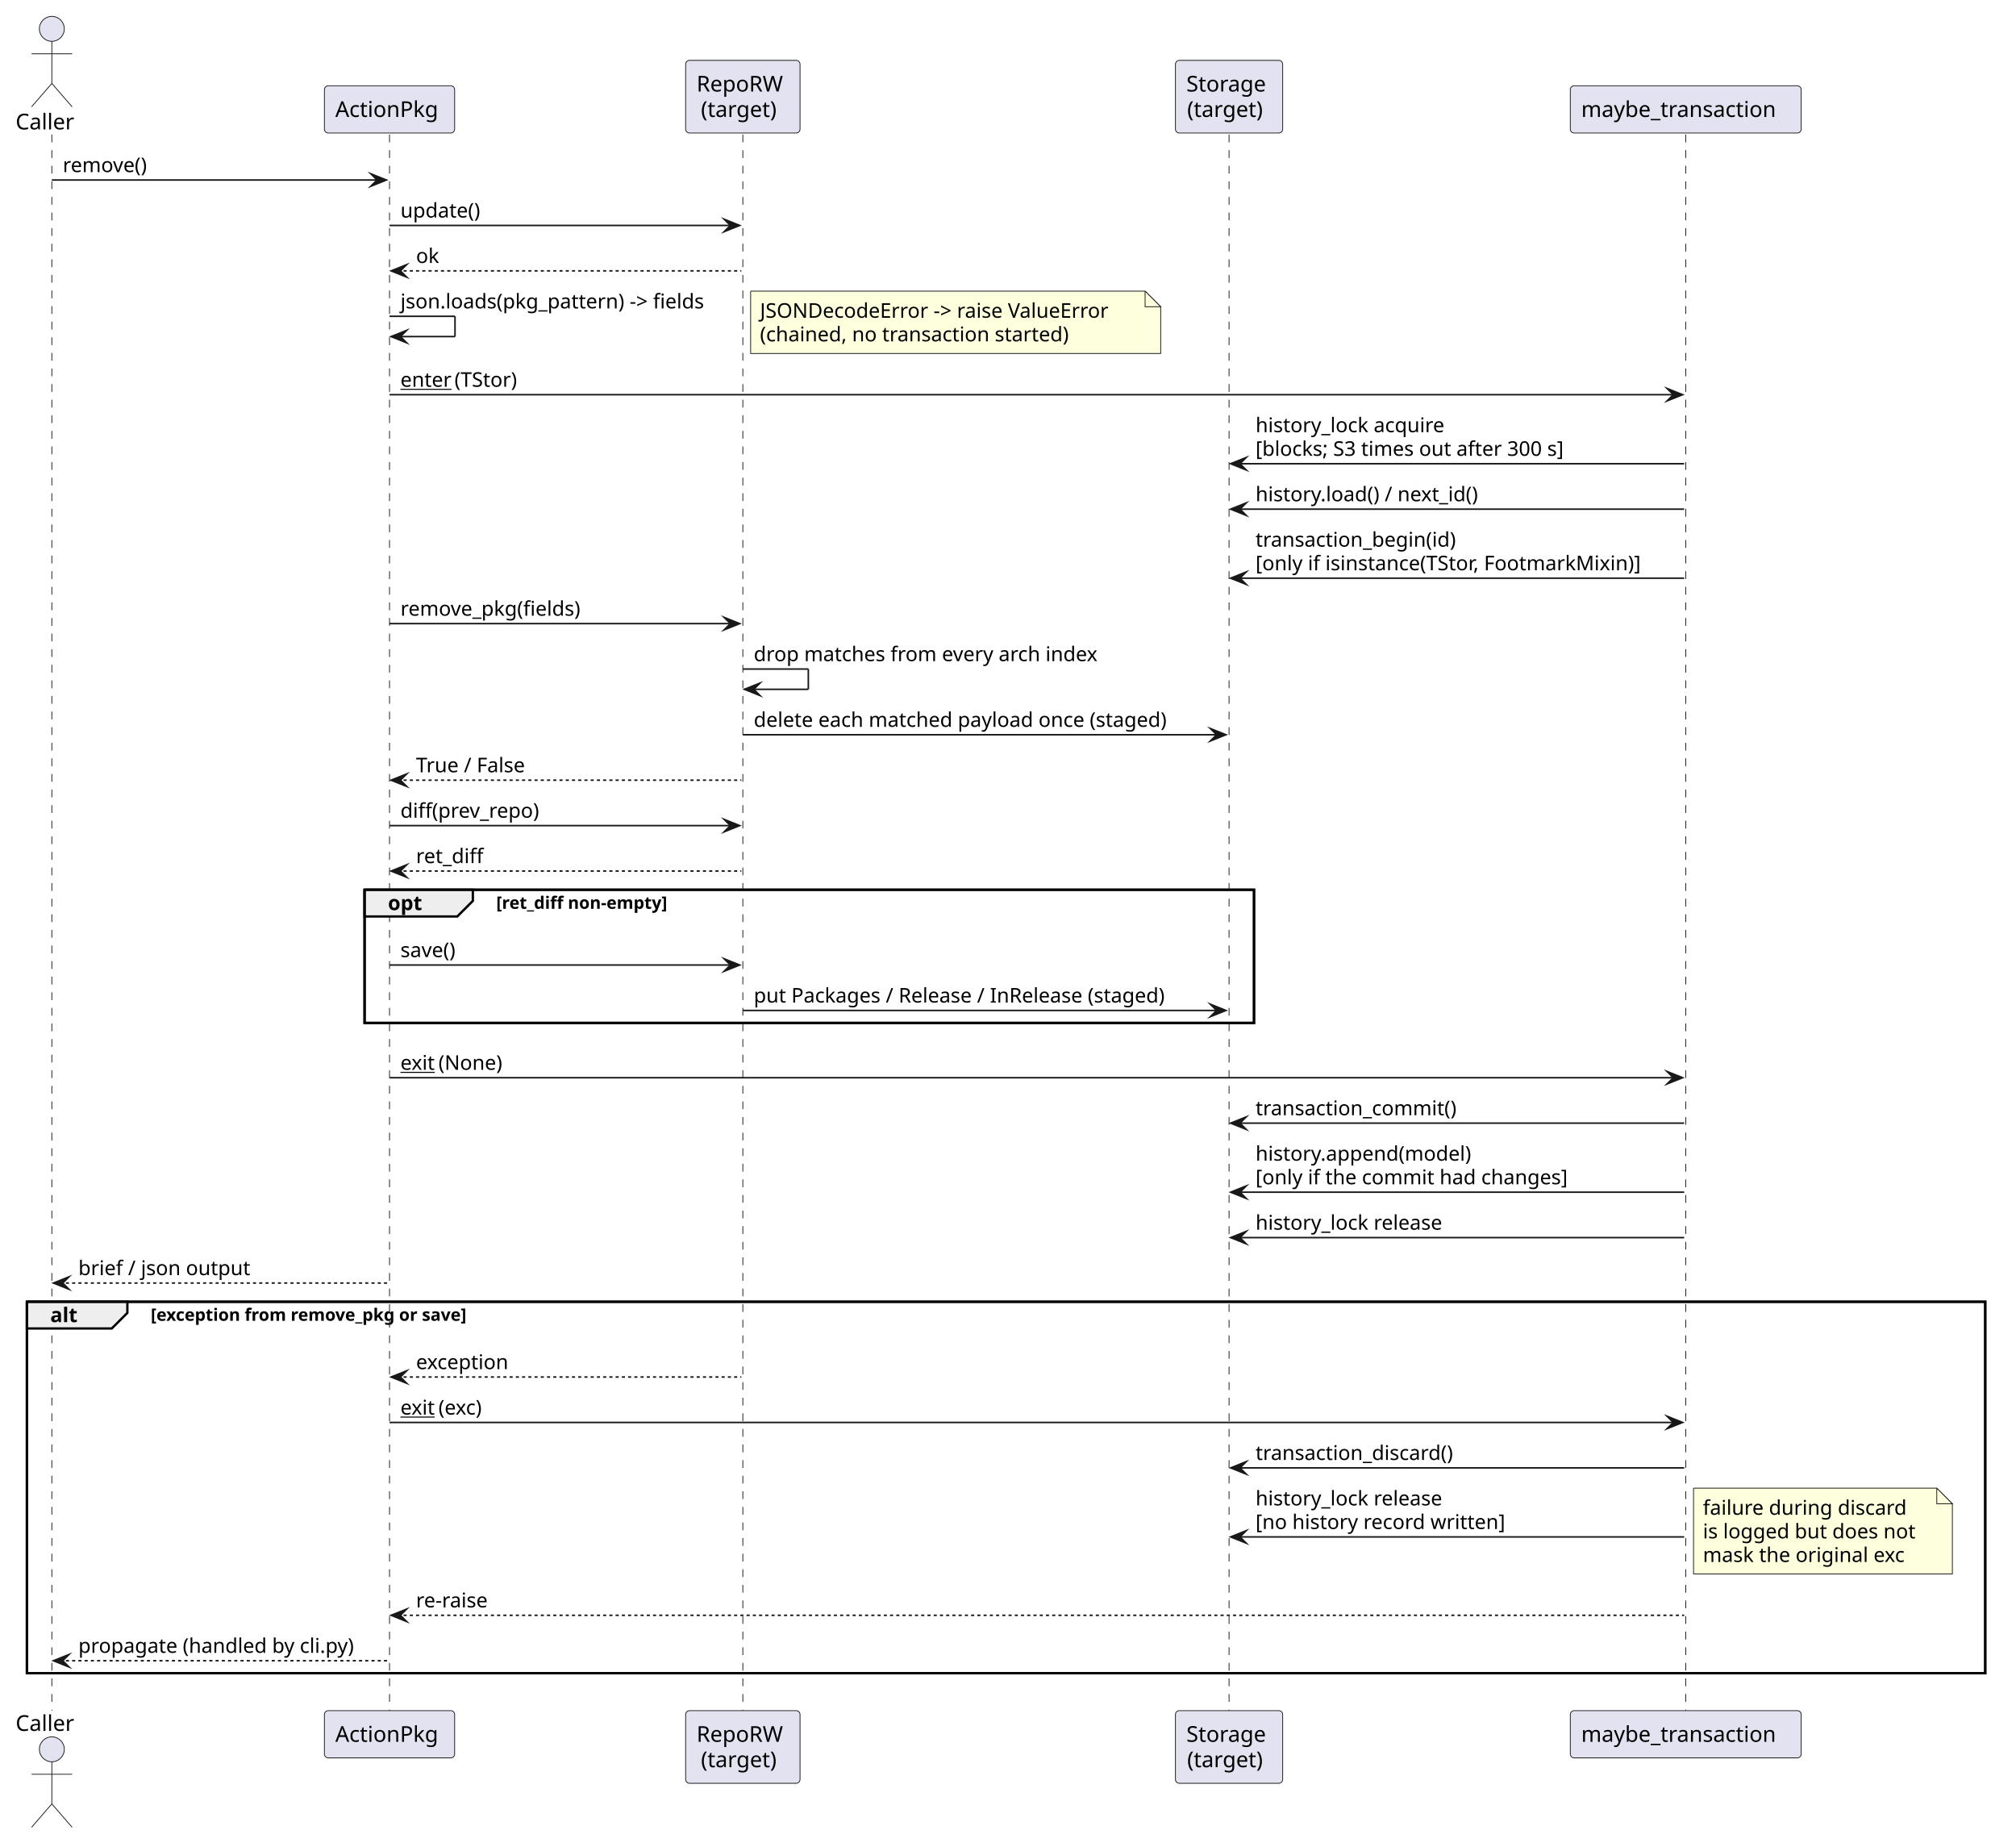
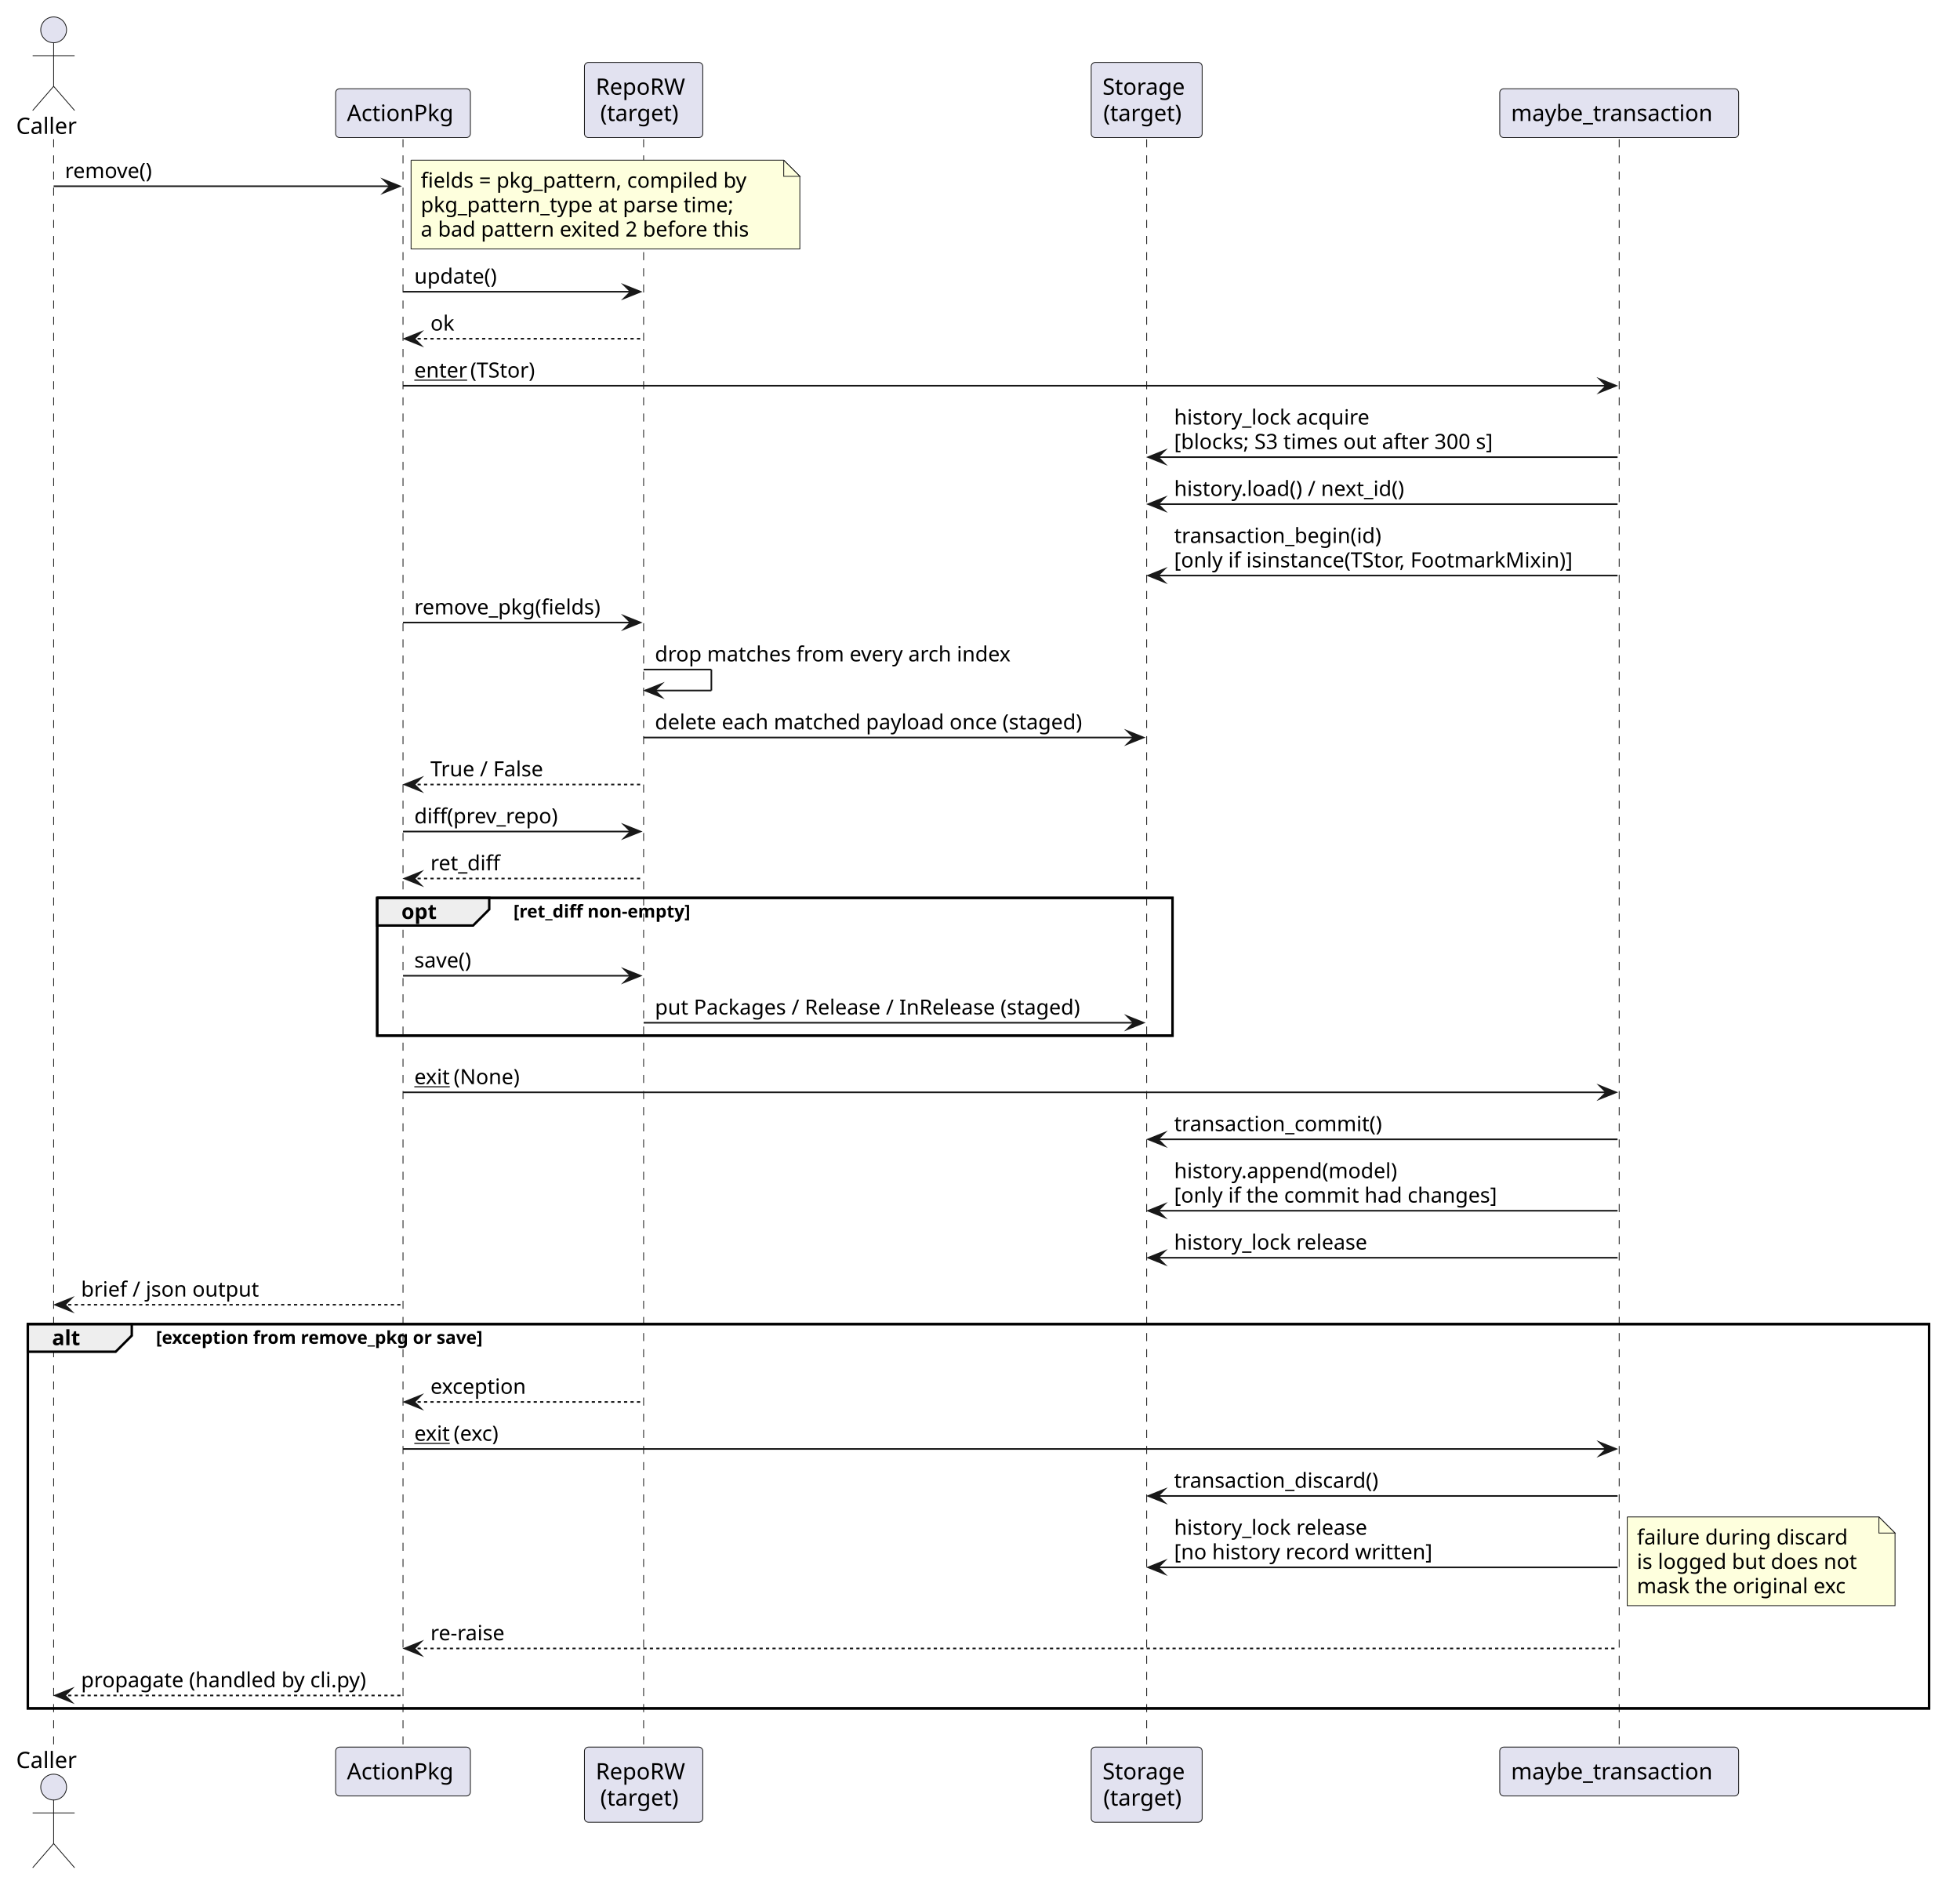
- <svg xmlns="http://www.w3.org/2000/svg" version="1.1" data-diagram-type="SEQUENCE" style="width:1293px;height:1184px;background:#FFFFFF;" width="1293px" height="1184px" viewBox="0 0 1293 1184" zoomAndPan="magnify" preserveAspectRatio="none" contentStyleType="text/css">
+ <svg xmlns="http://www.w3.org/2000/svg" version="1.1" data-diagram-type="SEQUENCE" style="width:1215px;height:1170px;background:#FFFFFF;" width="1215px" height="1170px" viewBox="0 0 1215 1170" zoomAndPan="magnify" preserveAspectRatio="none" contentStyleType="text/css">
  <defs />
  <g font-family="sans-serif" lengthAdjust="spacing">
-     <rect x="233.827" y="570.555" width="570.456" height="85.398" fill="none" style="stroke:#000;stroke-width:1.5;" />
-     <rect x="17.251" y="834.75" width="1256.025" height="238.195" fill="none" style="stroke:#000;stroke-width:1.5;" />
+     <rect x="233.827" y="556.555" width="492.998" height="85.398" fill="none" style="stroke:#000;stroke-width:1.5;" />
+     <rect x="17.251" y="820.75" width="1178.567" height="238.195" fill="none" style="stroke:#000;stroke-width:1.5;" />
    <g class="participant-lifeline" data-qualified-name="Caller" data-entity-uid="part1" id="part1-lifeline" data-source-line="1">
      <g>
-         <rect x="29.751" y="86.297" width="8" height="1010.648" fill="#000" fill-opacity="0" />
-         <line x1="33.251" y1="86.297" x2="33.251" y2="1096.945" style="stroke:#181818;stroke-width:0.5;stroke-dasharray:5,5;" />
+         <rect x="29.751" y="86.297" width="8" height="996.648" fill="#000" fill-opacity="0" />
+         <line x1="33.251" y1="86.297" x2="33.251" y2="1082.945" style="stroke:#181818;stroke-width:0.5;stroke-dasharray:5,5;" />
      </g>
    </g>
    <g class="participant-lifeline" data-qualified-name="ActionPkg" data-entity-uid="part2" id="part2-lifeline" data-source-line="2">
      <g>
-         <rect x="246.327" y="86.297" width="8" height="1010.648" fill="#000" fill-opacity="0" />
-         <line x1="249.827" y1="86.297" x2="249.827" y2="1096.945" style="stroke:#181818;stroke-width:0.5;stroke-dasharray:5,5;" />
+         <rect x="246.327" y="86.297" width="8" height="996.648" fill="#000" fill-opacity="0" />
+         <line x1="249.827" y1="86.297" x2="249.827" y2="1082.945" style="stroke:#181818;stroke-width:0.5;stroke-dasharray:5,5;" />
      </g>
    </g>
    <g class="participant-lifeline" data-qualified-name="Tgt" data-entity-uid="part3" id="part3-lifeline" data-source-line="3">
      <g>
-         <rect x="472.935" y="86.297" width="8" height="1010.648" fill="#000" fill-opacity="0" />
-         <line x1="476.435" y1="86.297" x2="476.435" y2="1096.945" style="stroke:#181818;stroke-width:0.5;stroke-dasharray:5,5;" />
+         <rect x="395.477" y="86.297" width="8" height="996.648" fill="#000" fill-opacity="0" />
+         <line x1="398.977" y1="86.297" x2="398.977" y2="1082.945" style="stroke:#181818;stroke-width:0.5;stroke-dasharray:5,5;" />
      </g>
    </g>
    <g class="participant-lifeline" data-qualified-name="TStor" data-entity-uid="part4" id="part4-lifeline" data-source-line="4">
      <g>
-         <rect x="784.782" y="86.297" width="8" height="1010.648" fill="#000" fill-opacity="0" />
-         <line x1="788.282" y1="86.297" x2="788.282" y2="1096.945" style="stroke:#181818;stroke-width:0.5;stroke-dasharray:5,5;" />
+         <rect x="707.324" y="86.297" width="8" height="996.648" fill="#000" fill-opacity="0" />
+         <line x1="710.824" y1="86.297" x2="710.824" y2="1082.945" style="stroke:#181818;stroke-width:0.5;stroke-dasharray:5,5;" />
      </g>
    </g>
    <g class="participant-lifeline" data-qualified-name="CM" data-entity-uid="part5" id="part5-lifeline" data-source-line="5">
      <g>
-         <rect x="1077.688" y="86.297" width="8" height="1010.648" fill="#000" fill-opacity="0" />
-         <line x1="1081.188" y1="86.297" x2="1081.188" y2="1096.945" style="stroke:#181818;stroke-width:0.5;stroke-dasharray:5,5;" />
+         <rect x="1000.23" y="86.297" width="8" height="996.648" fill="#000" fill-opacity="0" />
+         <line x1="1003.73" y1="86.297" x2="1003.73" y2="1082.945" style="stroke:#181818;stroke-width:0.5;stroke-dasharray:5,5;" />
      </g>
    </g>
    <g class="participant participant-head" data-qualified-name="Caller" data-entity-uid="part1" id="part1-head" data-source-line="1">
      <text x="10" y="82.995" fill="#000" font-size="14" textLength="40.503">Caller</text>
      <ellipse cx="33.251" cy="18.5" rx="8" ry="8" fill="#E2E2F0" style="stroke:#181818;stroke-width:0.5;" />
      <path d="M33.251,26.5 L33.251,53.5 M20.251,34.5 L46.251,34.5 M33.251,53.5 L20.251,68.5 M33.251,53.5 L46.251,68.5" style="stroke:#181818;stroke-width:0.5;" fill="none" />
    </g>
    <g class="participant participant-head" data-qualified-name="ActionPkg" data-entity-uid="part2" id="part2-head" data-source-line="2">
      <rect x="208.063" y="55" width="83.528" height="30.297" fill="#E2E2F0" style="stroke:#181818;stroke-width:0.5;" rx="2.5" ry="2.5" />
      <text x="215.063" y="74.995" fill="#000" font-size="14" textLength="69.528">ActionPkg</text>
    </g>
    <g class="participant participant-head" data-qualified-name="Tgt" data-entity-uid="part3" id="part3-head" data-source-line="3">
-       <rect x="439.753" y="38.703" width="73.363" height="46.594" fill="#E2E2F0" style="stroke:#181818;stroke-width:0.5;" rx="2.5" ry="2.5" />
-       <text x="446.753" y="58.698" fill="#000" font-size="14" textLength="59.363">RepoRW</text>
-       <text x="449.566" y="74.995" fill="#000" font-size="14" textLength="53.737">(target)</text>
+       <rect x="362.295" y="38.703" width="73.363" height="46.594" fill="#E2E2F0" style="stroke:#181818;stroke-width:0.5;" rx="2.5" ry="2.5" />
+       <text x="369.295" y="58.698" fill="#000" font-size="14" textLength="59.363">RepoRW</text>
+       <text x="372.108" y="74.995" fill="#000" font-size="14" textLength="53.737">(target)</text>
    </g>
    <g class="participant participant-head" data-qualified-name="TStor" data-entity-uid="part4" id="part4-head" data-source-line="4">
-       <rect x="753.894" y="38.703" width="68.776" height="46.594" fill="#E2E2F0" style="stroke:#181818;stroke-width:0.5;" rx="2.5" ry="2.5" />
-       <text x="760.894" y="58.698" fill="#000" font-size="14" textLength="54.776">Storage</text>
-       <text x="761.414" y="74.995" fill="#000" font-size="14" textLength="53.737">(target)</text>
+       <rect x="676.436" y="38.703" width="68.776" height="46.594" fill="#E2E2F0" style="stroke:#181818;stroke-width:0.5;" rx="2.5" ry="2.5" />
+       <text x="683.436" y="58.698" fill="#000" font-size="14" textLength="54.776">Storage</text>
+       <text x="683.956" y="74.995" fill="#000" font-size="14" textLength="53.737">(target)</text>
    </g>
    <g class="participant participant-head" data-qualified-name="CM" data-entity-uid="part5" id="part5-head" data-source-line="5">
-       <rect x="1007.145" y="55" width="148.087" height="30.297" fill="#E2E2F0" style="stroke:#181818;stroke-width:0.5;" rx="2.5" ry="2.5" />
-       <text x="1014.145" y="74.995" fill="#000" font-size="14" textLength="134.087">maybe_transaction</text>
+       <rect x="929.687" y="55" width="148.087" height="30.297" fill="#E2E2F0" style="stroke:#181818;stroke-width:0.5;" rx="2.5" ry="2.5" />
+       <text x="936.687" y="74.995" fill="#000" font-size="14" textLength="134.087">maybe_transaction</text>
    </g>
    <g class="participant participant-tail" data-qualified-name="Caller" data-entity-uid="part1" id="part1-tail" data-source-line="1">
-       <text x="10" y="1109.94" fill="#000" font-size="14" textLength="40.503">Caller</text>
-       <ellipse cx="33.251" cy="1121.742" rx="8" ry="8" fill="#E2E2F0" style="stroke:#181818;stroke-width:0.5;" />
-       <path d="M33.251,1129.742 L33.251,1156.742 M20.251,1137.742 L46.251,1137.742 M33.251,1156.742 L20.251,1171.742 M33.251,1156.742 L46.251,1171.742" style="stroke:#181818;stroke-width:0.5;" fill="none" />
+       <text x="10" y="1095.94" fill="#000" font-size="14" textLength="40.503">Caller</text>
+       <ellipse cx="33.251" cy="1107.742" rx="8" ry="8" fill="#E2E2F0" style="stroke:#181818;stroke-width:0.5;" />
+       <path d="M33.251,1115.742 L33.251,1142.742 M20.251,1123.742 L46.251,1123.742 M33.251,1142.742 L20.251,1157.742 M33.251,1142.742 L46.251,1157.742" style="stroke:#181818;stroke-width:0.5;" fill="none" />
    </g>
    <g class="participant participant-tail" data-qualified-name="ActionPkg" data-entity-uid="part2" id="part2-tail" data-source-line="2">
-       <rect x="208.063" y="1096.945" width="83.528" height="30.297" fill="#E2E2F0" style="stroke:#181818;stroke-width:0.5;" rx="2.5" ry="2.5" />
-       <text x="215.063" y="1116.94" fill="#000" font-size="14" textLength="69.528">ActionPkg</text>
+       <rect x="208.063" y="1082.945" width="83.528" height="30.297" fill="#E2E2F0" style="stroke:#181818;stroke-width:0.5;" rx="2.5" ry="2.5" />
+       <text x="215.063" y="1102.94" fill="#000" font-size="14" textLength="69.528">ActionPkg</text>
    </g>
    <g class="participant participant-tail" data-qualified-name="Tgt" data-entity-uid="part3" id="part3-tail" data-source-line="3">
-       <rect x="439.753" y="1096.945" width="73.363" height="46.594" fill="#E2E2F0" style="stroke:#181818;stroke-width:0.5;" rx="2.5" ry="2.5" />
-       <text x="446.753" y="1116.94" fill="#000" font-size="14" textLength="59.363">RepoRW</text>
-       <text x="449.566" y="1133.237" fill="#000" font-size="14" textLength="53.737">(target)</text>
+       <rect x="362.295" y="1082.945" width="73.363" height="46.594" fill="#E2E2F0" style="stroke:#181818;stroke-width:0.5;" rx="2.5" ry="2.5" />
+       <text x="369.295" y="1102.94" fill="#000" font-size="14" textLength="59.363">RepoRW</text>
+       <text x="372.108" y="1119.237" fill="#000" font-size="14" textLength="53.737">(target)</text>
    </g>
    <g class="participant participant-tail" data-qualified-name="TStor" data-entity-uid="part4" id="part4-tail" data-source-line="4">
-       <rect x="753.894" y="1096.945" width="68.776" height="46.594" fill="#E2E2F0" style="stroke:#181818;stroke-width:0.5;" rx="2.5" ry="2.5" />
-       <text x="760.894" y="1116.94" fill="#000" font-size="14" textLength="54.776">Storage</text>
-       <text x="761.414" y="1133.237" fill="#000" font-size="14" textLength="53.737">(target)</text>
+       <rect x="676.436" y="1082.945" width="68.776" height="46.594" fill="#E2E2F0" style="stroke:#181818;stroke-width:0.5;" rx="2.5" ry="2.5" />
+       <text x="683.436" y="1102.94" fill="#000" font-size="14" textLength="54.776">Storage</text>
+       <text x="683.956" y="1119.237" fill="#000" font-size="14" textLength="53.737">(target)</text>
    </g>
    <g class="participant participant-tail" data-qualified-name="CM" data-entity-uid="part5" id="part5-tail" data-source-line="5">
-       <rect x="1007.145" y="1096.945" width="148.087" height="30.297" fill="#E2E2F0" style="stroke:#181818;stroke-width:0.5;" rx="2.5" ry="2.5" />
-       <text x="1014.145" y="1116.94" fill="#000" font-size="14" textLength="134.087">maybe_transaction</text>
+       <rect x="929.687" y="1082.945" width="148.087" height="30.297" fill="#E2E2F0" style="stroke:#181818;stroke-width:0.5;" rx="2.5" ry="2.5" />
+       <text x="936.687" y="1102.94" fill="#000" font-size="14" textLength="134.087">maybe_transaction</text>
    </g>
    <g class="message" data-entity-1="part1" data-entity-2="part2" id="msg1" data-source-line="7">
      <polygon points="237.827,111.43,247.827,115.43,237.827,119.43,241.827,115.43" fill="#181818" style="stroke:#181818;stroke-width:1;stroke-linejoin:miter;stroke-miterlimit:10;" />
      <line x1="33.251" y1="115.43" x2="243.827" y2="115.43" style="stroke:#181818;stroke-width:1;" />
      <text x="40.251" y="110.364" fill="#000" font-size="13" textLength="59.795">remove()</text>
    </g>
-     <g class="message" data-entity-1="part2" data-entity-2="part3" id="msg2" data-source-line="9">
-       <polygon points="464.435,140.563,474.435,144.563,464.435,148.563,468.435,144.563" fill="#181818" style="stroke:#181818;stroke-width:1;stroke-linejoin:miter;stroke-miterlimit:10;" />
-       <line x1="249.827" y1="144.563" x2="470.435" y2="144.563" style="stroke:#181818;stroke-width:1;" />
-       <text x="256.827" y="139.497" fill="#000" font-size="13" textLength="55.948">update()</text>
-     </g>
-     <g class="message" data-entity-1="part3" data-entity-2="part2" id="msg3" data-source-line="10">
-       <polygon points="260.827,169.695,250.827,173.695,260.827,177.695,256.827,173.695" fill="#181818" style="stroke:#181818;stroke-width:1;stroke-linejoin:miter;stroke-miterlimit:10;" />
-       <line x1="254.827" y1="173.695" x2="475.435" y2="173.695" style="stroke:#181818;stroke-width:1;stroke-dasharray:2,2;" />
-       <text x="266.827" y="168.629" fill="#000" font-size="13" textLength="15.482">ok</text>
-     </g>
-     <g class="message" data-entity-1="part2" data-entity-2="part2" id="msg4" data-source-line="12">
-       <line x1="249.827" y1="202.828" x2="291.827" y2="202.828" style="stroke:#181818;stroke-width:1;" />
-       <line x1="291.827" y1="202.828" x2="291.827" y2="215.828" style="stroke:#181818;stroke-width:1;" />
-       <line x1="250.827" y1="215.828" x2="291.827" y2="215.828" style="stroke:#181818;stroke-width:1;" />
-       <polygon points="260.827,211.828,250.827,215.828,260.827,219.828,256.827,215.828" fill="#181818" style="stroke:#181818;stroke-width:1;stroke-linejoin:miter;stroke-miterlimit:10;" />
-       <text x="256.827" y="197.762" fill="#000" font-size="13" textLength="212.608">json.loads(pkg_pattern) -&gt; fields</text>
-     </g>
-     <path d="M481.435,186.695 L481.435,226.695 L744.435,226.695 L744.435,196.695 L734.435,186.695 L481.435,186.695" style="stroke:#181818;stroke-width:0.5;" fill="#FEFFDD" />
-     <path d="M734.435,186.695 L734.435,196.695 L744.435,196.695 L734.435,186.695" style="stroke:#181818;stroke-width:0.5;" fill="#FEFFDD" />
-     <text x="487.435" y="203.762" fill="#000" font-size="13" textLength="242.188">JSONDecodeError -&gt; raise ValueError</text>
-     <text x="487.435" y="218.895" fill="#000" font-size="13" textLength="214.284">(chained, no transaction started)</text>
-     <g class="message" data-entity-1="part2" data-entity-2="part5" id="msg5" data-source-line="18">
-       <polygon points="1069.188,249.094,1079.188,253.094,1069.188,257.094,1073.188,253.094" fill="#181818" style="stroke:#181818;stroke-width:1;stroke-linejoin:miter;stroke-miterlimit:10;" />
-       <line x1="249.827" y1="253.094" x2="1075.188" y2="253.094" style="stroke:#181818;stroke-width:1;" />
-       <text x="256.827" y="248.028" fill="#000" font-size="13" textLength="34.677" text-decoration="underline">enter</text>
-       <text x="291.504" y="248.028" fill="#000" font-size="13" textLength="44.732">(TStor)</text>
+     <path d="M254.827,99.297 L254.827,154.297 L495.827,154.297 L495.827,109.297 L485.827,99.297 L254.827,99.297" style="stroke:#181818;stroke-width:0.5;" fill="#FEFFDD" />
+     <path d="M485.827,99.297 L485.827,109.297 L495.827,109.297 L485.827,99.297" style="stroke:#181818;stroke-width:0.5;" fill="#FEFFDD" />
+     <text x="260.827" y="116.364" fill="#000" font-size="13" textLength="220.34">fields = pkg_pattern, compiled by</text>
+     <text x="260.827" y="131.497" fill="#000" font-size="13" textLength="209.612">pkg_pattern_type at parse time;</text>
+     <text x="260.827" y="146.629" fill="#000" font-size="13" textLength="219.991">a bad pattern exited 2 before this</text>
+     <g class="message" data-entity-1="part2" data-entity-2="part3" id="msg2" data-source-line="14">
+       <polygon points="386.977,176.828,396.977,180.828,386.977,184.828,390.977,180.828" fill="#181818" style="stroke:#181818;stroke-width:1;stroke-linejoin:miter;stroke-miterlimit:10;" />
+       <line x1="249.827" y1="180.828" x2="392.977" y2="180.828" style="stroke:#181818;stroke-width:1;" />
+       <text x="256.827" y="175.762" fill="#000" font-size="13" textLength="55.948">update()</text>
+     </g>
+     <g class="message" data-entity-1="part3" data-entity-2="part2" id="msg3" data-source-line="15">
+       <polygon points="260.827,205.961,250.827,209.961,260.827,213.961,256.827,209.961" fill="#181818" style="stroke:#181818;stroke-width:1;stroke-linejoin:miter;stroke-miterlimit:10;" />
+       <line x1="254.827" y1="209.961" x2="397.977" y2="209.961" style="stroke:#181818;stroke-width:1;stroke-dasharray:2,2;" />
+       <text x="266.827" y="204.895" fill="#000" font-size="13" textLength="15.482">ok</text>
+     </g>
+     <g class="message" data-entity-1="part2" data-entity-2="part5" id="msg4" data-source-line="17">
+       <polygon points="991.73,235.094,1001.73,239.094,991.73,243.094,995.73,239.094" fill="#181818" style="stroke:#181818;stroke-width:1;stroke-linejoin:miter;stroke-miterlimit:10;" />
+       <line x1="249.827" y1="239.094" x2="997.73" y2="239.094" style="stroke:#181818;stroke-width:1;" />
+       <text x="256.827" y="234.028" fill="#000" font-size="13" textLength="34.677" text-decoration="underline">enter</text>
+       <text x="291.504" y="234.028" fill="#000" font-size="13" textLength="44.732">(TStor)</text>
+     </g>
+     <g class="message" data-entity-1="part5" data-entity-2="part4" id="msg5" data-source-line="18">
+       <polygon points="721.824,279.359,711.824,283.359,721.824,287.359,717.824,283.359" fill="#181818" style="stroke:#181818;stroke-width:1;stroke-linejoin:miter;stroke-miterlimit:10;" />
+       <line x1="715.824" y1="283.359" x2="1002.73" y2="283.359" style="stroke:#181818;stroke-width:1;" />
+       <text x="727.824" y="263.161" fill="#000" font-size="13" textLength="130.146">history_lock acquire</text>
+       <text x="727.824" y="278.293" fill="#000" font-size="13" textLength="217.109">[blocks; S3 times out after 300 s]</text>
    </g>
    <g class="message" data-entity-1="part5" data-entity-2="part4" id="msg6" data-source-line="19">
-       <polygon points="799.282,293.359,789.282,297.359,799.282,301.359,795.282,297.359" fill="#181818" style="stroke:#181818;stroke-width:1;stroke-linejoin:miter;stroke-miterlimit:10;" />
-       <line x1="793.282" y1="297.359" x2="1080.188" y2="297.359" style="stroke:#181818;stroke-width:1;" />
-       <text x="805.282" y="277.161" fill="#000" font-size="13" textLength="130.146">history_lock acquire</text>
-       <text x="805.282" y="292.293" fill="#000" font-size="13" textLength="217.109">[blocks; S3 times out after 300 s]</text>
+       <polygon points="721.824,308.492,711.824,312.492,721.824,316.492,717.824,312.492" fill="#181818" style="stroke:#181818;stroke-width:1;stroke-linejoin:miter;stroke-miterlimit:10;" />
+       <line x1="715.824" y1="312.492" x2="1002.73" y2="312.492" style="stroke:#181818;stroke-width:1;" />
+       <text x="727.824" y="307.426" fill="#000" font-size="13" textLength="156.952">history.load() / next_id()</text>
    </g>
    <g class="message" data-entity-1="part5" data-entity-2="part4" id="msg7" data-source-line="20">
-       <polygon points="799.282,322.492,789.282,326.492,799.282,330.492,795.282,326.492" fill="#181818" style="stroke:#181818;stroke-width:1;stroke-linejoin:miter;stroke-miterlimit:10;" />
-       <line x1="793.282" y1="326.492" x2="1080.188" y2="326.492" style="stroke:#181818;stroke-width:1;" />
-       <text x="805.282" y="321.426" fill="#000" font-size="13" textLength="156.952">history.load() / next_id()</text>
-     </g>
-     <g class="message" data-entity-1="part5" data-entity-2="part4" id="msg8" data-source-line="21">
-       <polygon points="799.282,366.758,789.282,370.758,799.282,374.758,795.282,370.758" fill="#181818" style="stroke:#181818;stroke-width:1;stroke-linejoin:miter;stroke-miterlimit:10;" />
-       <line x1="793.282" y1="370.758" x2="1080.188" y2="370.758" style="stroke:#181818;stroke-width:1;" />
-       <text x="805.282" y="350.559" fill="#000" font-size="13" textLength="138.296">transaction_begin(id)</text>
-       <text x="805.282" y="365.692" fill="#000" font-size="13" textLength="268.906">[only if isinstance(TStor, FootmarkMixin)]</text>
-     </g>
-     <g class="message" data-entity-1="part2" data-entity-2="part3" id="msg9" data-source-line="23">
-       <polygon points="464.435,395.891,474.435,399.891,464.435,403.891,468.435,399.891" fill="#181818" style="stroke:#181818;stroke-width:1;stroke-linejoin:miter;stroke-miterlimit:10;" />
-       <line x1="249.827" y1="399.891" x2="470.435" y2="399.891" style="stroke:#181818;stroke-width:1;" />
-       <text x="256.827" y="394.825" fill="#000" font-size="13" textLength="125.15">remove_pkg(fields)</text>
-     </g>
-     <g class="message" data-entity-1="part3" data-entity-2="part3" id="msg10" data-source-line="24">
-       <line x1="476.435" y1="429.023" x2="518.435" y2="429.023" style="stroke:#181818;stroke-width:1;" />
-       <line x1="518.435" y1="429.023" x2="518.435" y2="442.023" style="stroke:#181818;stroke-width:1;" />
-       <line x1="477.435" y1="442.023" x2="518.435" y2="442.023" style="stroke:#181818;stroke-width:1;" />
-       <polygon points="487.435,438.023,477.435,442.023,487.435,446.023,483.435,442.023" fill="#181818" style="stroke:#181818;stroke-width:1;stroke-linejoin:miter;stroke-miterlimit:10;" />
-       <text x="483.435" y="423.958" fill="#000" font-size="13" textLength="238.107">drop matches from every arch index</text>
-     </g>
-     <g class="message" data-entity-1="part3" data-entity-2="part4" id="msg11" data-source-line="25">
-       <polygon points="776.282,467.156,786.282,471.156,776.282,475.156,780.282,471.156" fill="#181818" style="stroke:#181818;stroke-width:1;stroke-linejoin:miter;stroke-miterlimit:10;" />
-       <line x1="476.435" y1="471.156" x2="782.282" y2="471.156" style="stroke:#181818;stroke-width:1;" />
-       <text x="483.435" y="466.09" fill="#000" font-size="13" textLength="287.847">delete each matched payload once (staged)</text>
-     </g>
-     <g class="message" data-entity-1="part3" data-entity-2="part2" id="msg12" data-source-line="26">
-       <polygon points="260.827,496.289,250.827,500.289,260.827,504.289,256.827,500.289" fill="#181818" style="stroke:#181818;stroke-width:1;stroke-linejoin:miter;stroke-miterlimit:10;" />
-       <line x1="254.827" y1="500.289" x2="475.435" y2="500.289" style="stroke:#181818;stroke-width:1;stroke-dasharray:2,2;" />
-       <text x="266.827" y="495.223" fill="#000" font-size="13" textLength="75.994">True / False</text>
-     </g>
-     <g class="message" data-entity-1="part2" data-entity-2="part3" id="msg13" data-source-line="27">
-       <polygon points="464.435,525.422,474.435,529.422,464.435,533.422,468.435,529.422" fill="#181818" style="stroke:#181818;stroke-width:1;stroke-linejoin:miter;stroke-miterlimit:10;" />
-       <line x1="249.827" y1="529.422" x2="470.435" y2="529.422" style="stroke:#181818;stroke-width:1;" />
-       <text x="256.827" y="524.356" fill="#000" font-size="13" textLength="96.497">diff(prev_repo)</text>
-     </g>
-     <g class="message" data-entity-1="part3" data-entity-2="part2" id="msg14" data-source-line="28">
-       <polygon points="260.827,554.555,250.827,558.555,260.827,562.555,256.827,558.555" fill="#181818" style="stroke:#181818;stroke-width:1;stroke-linejoin:miter;stroke-miterlimit:10;" />
-       <line x1="254.827" y1="558.555" x2="475.435" y2="558.555" style="stroke:#181818;stroke-width:1;stroke-dasharray:2,2;" />
-       <text x="266.827" y="553.489" fill="#000" font-size="13" textLength="45.957">ret_diff</text>
-     </g>
-     <path d="M233.827,570.555 L303.278,570.555 L303.278,577.688 L293.278,587.688 L233.827,587.688 L233.827,570.555" style="stroke:#000;stroke-width:1.5;" fill="#EEE" />
-     <rect x="233.827" y="570.555" width="570.456" height="85.398" fill="none" style="stroke:#000;stroke-width:1.5;" />
-     <text x="248.827" y="583.622" fill="#000" font-size="13" textLength="24.451" font-weight="700">opt</text>
-     <text x="318.278" y="582.765" fill="#000" font-size="11" textLength="125.753" font-weight="700">[ret_diff non-empty]</text>
-     <g class="message" data-entity-1="part2" data-entity-2="part3" id="msg15" data-source-line="30">
-       <polygon points="464.435,614.82,474.435,618.82,464.435,622.82,468.435,618.82" fill="#181818" style="stroke:#181818;stroke-width:1;stroke-linejoin:miter;stroke-miterlimit:10;" />
-       <line x1="249.827" y1="618.82" x2="470.435" y2="618.82" style="stroke:#181818;stroke-width:1;" />
-       <text x="256.827" y="613.754" fill="#000" font-size="13" textLength="40.574">save()</text>
-     </g>
-     <g class="message" data-entity-1="part3" data-entity-2="part4" id="msg16" data-source-line="31">
-       <polygon points="776.282,643.953,786.282,647.953,776.282,651.953,780.282,647.953" fill="#181818" style="stroke:#181818;stroke-width:1;stroke-linejoin:miter;stroke-miterlimit:10;" />
-       <line x1="476.435" y1="647.953" x2="782.282" y2="647.953" style="stroke:#181818;stroke-width:1;" />
-       <text x="483.435" y="642.887" fill="#000" font-size="13" textLength="285.924">put Packages / Release / InRelease (staged)</text>
-     </g>
-     <g class="message" data-entity-1="part2" data-entity-2="part5" id="msg17" data-source-line="34">
-       <polygon points="1069.188,687.086,1079.188,691.086,1069.188,695.086,1073.188,691.086" fill="#181818" style="stroke:#181818;stroke-width:1;stroke-linejoin:miter;stroke-miterlimit:10;" />
-       <line x1="249.827" y1="691.086" x2="1075.188" y2="691.086" style="stroke:#181818;stroke-width:1;" />
-       <text x="256.827" y="686.02" fill="#000" font-size="13" textLength="24.4" text-decoration="underline">exit</text>
-       <text x="281.227" y="686.02" fill="#000" font-size="13" textLength="44.059">(None)</text>
+       <polygon points="721.824,352.758,711.824,356.758,721.824,360.758,717.824,356.758" fill="#181818" style="stroke:#181818;stroke-width:1;stroke-linejoin:miter;stroke-miterlimit:10;" />
+       <line x1="715.824" y1="356.758" x2="1002.73" y2="356.758" style="stroke:#181818;stroke-width:1;" />
+       <text x="727.824" y="336.559" fill="#000" font-size="13" textLength="138.296">transaction_begin(id)</text>
+       <text x="727.824" y="351.692" fill="#000" font-size="13" textLength="268.906">[only if isinstance(TStor, FootmarkMixin)]</text>
+     </g>
+     <g class="message" data-entity-1="part2" data-entity-2="part3" id="msg8" data-source-line="22">
+       <polygon points="386.977,381.891,396.977,385.891,386.977,389.891,390.977,385.891" fill="#181818" style="stroke:#181818;stroke-width:1;stroke-linejoin:miter;stroke-miterlimit:10;" />
+       <line x1="249.827" y1="385.891" x2="392.977" y2="385.891" style="stroke:#181818;stroke-width:1;" />
+       <text x="256.827" y="380.825" fill="#000" font-size="13" textLength="125.15">remove_pkg(fields)</text>
+     </g>
+     <g class="message" data-entity-1="part3" data-entity-2="part3" id="msg9" data-source-line="23">
+       <line x1="398.977" y1="415.023" x2="440.977" y2="415.023" style="stroke:#181818;stroke-width:1;" />
+       <line x1="440.977" y1="415.023" x2="440.977" y2="428.023" style="stroke:#181818;stroke-width:1;" />
+       <line x1="399.977" y1="428.023" x2="440.977" y2="428.023" style="stroke:#181818;stroke-width:1;" />
+       <polygon points="409.977,424.023,399.977,428.023,409.977,432.023,405.977,428.023" fill="#181818" style="stroke:#181818;stroke-width:1;stroke-linejoin:miter;stroke-miterlimit:10;" />
+       <text x="405.977" y="409.958" fill="#000" font-size="13" textLength="238.107">drop matches from every arch index</text>
+     </g>
+     <g class="message" data-entity-1="part3" data-entity-2="part4" id="msg10" data-source-line="24">
+       <polygon points="698.824,453.156,708.824,457.156,698.824,461.156,702.824,457.156" fill="#181818" style="stroke:#181818;stroke-width:1;stroke-linejoin:miter;stroke-miterlimit:10;" />
+       <line x1="398.977" y1="457.156" x2="704.824" y2="457.156" style="stroke:#181818;stroke-width:1;" />
+       <text x="405.977" y="452.09" fill="#000" font-size="13" textLength="287.847">delete each matched payload once (staged)</text>
+     </g>
+     <g class="message" data-entity-1="part3" data-entity-2="part2" id="msg11" data-source-line="25">
+       <polygon points="260.827,482.289,250.827,486.289,260.827,490.289,256.827,486.289" fill="#181818" style="stroke:#181818;stroke-width:1;stroke-linejoin:miter;stroke-miterlimit:10;" />
+       <line x1="254.827" y1="486.289" x2="397.977" y2="486.289" style="stroke:#181818;stroke-width:1;stroke-dasharray:2,2;" />
+       <text x="266.827" y="481.223" fill="#000" font-size="13" textLength="75.994">True / False</text>
+     </g>
+     <g class="message" data-entity-1="part2" data-entity-2="part3" id="msg12" data-source-line="26">
+       <polygon points="386.977,511.422,396.977,515.422,386.977,519.422,390.977,515.422" fill="#181818" style="stroke:#181818;stroke-width:1;stroke-linejoin:miter;stroke-miterlimit:10;" />
+       <line x1="249.827" y1="515.422" x2="392.977" y2="515.422" style="stroke:#181818;stroke-width:1;" />
+       <text x="256.827" y="510.356" fill="#000" font-size="13" textLength="96.497">diff(prev_repo)</text>
+     </g>
+     <g class="message" data-entity-1="part3" data-entity-2="part2" id="msg13" data-source-line="27">
+       <polygon points="260.827,540.555,250.827,544.555,260.827,548.555,256.827,544.555" fill="#181818" style="stroke:#181818;stroke-width:1;stroke-linejoin:miter;stroke-miterlimit:10;" />
+       <line x1="254.827" y1="544.555" x2="397.977" y2="544.555" style="stroke:#181818;stroke-width:1;stroke-dasharray:2,2;" />
+       <text x="266.827" y="539.489" fill="#000" font-size="13" textLength="45.957">ret_diff</text>
+     </g>
+     <path d="M233.827,556.555 L303.278,556.555 L303.278,563.688 L293.278,573.688 L233.827,573.688 L233.827,556.555" style="stroke:#000;stroke-width:1.5;" fill="#EEE" />
+     <rect x="233.827" y="556.555" width="492.998" height="85.398" fill="none" style="stroke:#000;stroke-width:1.5;" />
+     <text x="248.827" y="569.622" fill="#000" font-size="13" textLength="24.451" font-weight="700">opt</text>
+     <text x="318.278" y="568.765" fill="#000" font-size="11" textLength="125.753" font-weight="700">[ret_diff non-empty]</text>
+     <g class="message" data-entity-1="part2" data-entity-2="part3" id="msg14" data-source-line="29">
+       <polygon points="386.977,600.82,396.977,604.82,386.977,608.82,390.977,604.82" fill="#181818" style="stroke:#181818;stroke-width:1;stroke-linejoin:miter;stroke-miterlimit:10;" />
+       <line x1="249.827" y1="604.82" x2="392.977" y2="604.82" style="stroke:#181818;stroke-width:1;" />
+       <text x="256.827" y="599.754" fill="#000" font-size="13" textLength="40.574">save()</text>
+     </g>
+     <g class="message" data-entity-1="part3" data-entity-2="part4" id="msg15" data-source-line="30">
+       <polygon points="698.824,629.953,708.824,633.953,698.824,637.953,702.824,633.953" fill="#181818" style="stroke:#181818;stroke-width:1;stroke-linejoin:miter;stroke-miterlimit:10;" />
+       <line x1="398.977" y1="633.953" x2="704.824" y2="633.953" style="stroke:#181818;stroke-width:1;" />
+       <text x="405.977" y="628.887" fill="#000" font-size="13" textLength="285.924">put Packages / Release / InRelease (staged)</text>
+     </g>
+     <g class="message" data-entity-1="part2" data-entity-2="part5" id="msg16" data-source-line="33">
+       <polygon points="991.73,673.086,1001.73,677.086,991.73,681.086,995.73,677.086" fill="#181818" style="stroke:#181818;stroke-width:1;stroke-linejoin:miter;stroke-miterlimit:10;" />
+       <line x1="249.827" y1="677.086" x2="997.73" y2="677.086" style="stroke:#181818;stroke-width:1;" />
+       <text x="256.827" y="672.02" fill="#000" font-size="13" textLength="24.4" text-decoration="underline">exit</text>
+       <text x="281.227" y="672.02" fill="#000" font-size="13" textLength="44.059">(None)</text>
+     </g>
+     <g class="message" data-entity-1="part5" data-entity-2="part4" id="msg17" data-source-line="34">
+       <polygon points="721.824,702.219,711.824,706.219,721.824,710.219,717.824,706.219" fill="#181818" style="stroke:#181818;stroke-width:1;stroke-linejoin:miter;stroke-miterlimit:10;" />
+       <line x1="715.824" y1="706.219" x2="1002.73" y2="706.219" style="stroke:#181818;stroke-width:1;" />
+       <text x="727.824" y="701.153" fill="#000" font-size="13" textLength="139.217">transaction_commit()</text>
    </g>
    <g class="message" data-entity-1="part5" data-entity-2="part4" id="msg18" data-source-line="35">
-       <polygon points="799.282,716.219,789.282,720.219,799.282,724.219,795.282,720.219" fill="#181818" style="stroke:#181818;stroke-width:1;stroke-linejoin:miter;stroke-miterlimit:10;" />
-       <line x1="793.282" y1="720.219" x2="1080.188" y2="720.219" style="stroke:#181818;stroke-width:1;" />
-       <text x="805.282" y="715.153" fill="#000" font-size="13" textLength="139.217">transaction_commit()</text>
+       <polygon points="721.824,746.484,711.824,750.484,721.824,754.484,717.824,750.484" fill="#181818" style="stroke:#181818;stroke-width:1;stroke-linejoin:miter;stroke-miterlimit:10;" />
+       <line x1="715.824" y1="750.484" x2="1002.73" y2="750.484" style="stroke:#181818;stroke-width:1;" />
+       <text x="727.824" y="730.286" fill="#000" font-size="13" textLength="148.427">history.append(model)</text>
+       <text x="727.824" y="745.418" fill="#000" font-size="13" textLength="216.036">[only if the commit had changes]</text>
    </g>
    <g class="message" data-entity-1="part5" data-entity-2="part4" id="msg19" data-source-line="36">
-       <polygon points="799.282,760.484,789.282,764.484,799.282,768.484,795.282,764.484" fill="#181818" style="stroke:#181818;stroke-width:1;stroke-linejoin:miter;stroke-miterlimit:10;" />
-       <line x1="793.282" y1="764.484" x2="1080.188" y2="764.484" style="stroke:#181818;stroke-width:1;" />
-       <text x="805.282" y="744.286" fill="#000" font-size="13" textLength="148.427">history.append(model)</text>
-       <text x="805.282" y="759.418" fill="#000" font-size="13" textLength="216.036">[only if the commit had changes]</text>
-     </g>
-     <g class="message" data-entity-1="part5" data-entity-2="part4" id="msg20" data-source-line="37">
-       <polygon points="799.282,789.617,789.282,793.617,799.282,797.617,795.282,793.617" fill="#181818" style="stroke:#181818;stroke-width:1;stroke-linejoin:miter;stroke-miterlimit:10;" />
-       <line x1="793.282" y1="793.617" x2="1080.188" y2="793.617" style="stroke:#181818;stroke-width:1;" />
-       <text x="805.282" y="788.551" fill="#000" font-size="13" textLength="129.276">history_lock release</text>
-     </g>
-     <g class="message" data-entity-1="part2" data-entity-2="part1" id="msg21" data-source-line="39">
-       <polygon points="44.251,818.75,34.251,822.75,44.251,826.75,40.251,822.75" fill="#181818" style="stroke:#181818;stroke-width:1;stroke-linejoin:miter;stroke-miterlimit:10;" />
-       <line x1="38.251" y1="822.75" x2="248.827" y2="822.75" style="stroke:#181818;stroke-width:1;stroke-dasharray:2,2;" />
-       <text x="50.251" y="817.684" fill="#000" font-size="13" textLength="116.016">brief / json output</text>
-     </g>
-     <path d="M17.251,834.75 L81.694,834.75 L81.694,841.883 L71.694,851.883 L17.251,851.883 L17.251,834.75" style="stroke:#000;stroke-width:1.5;" fill="#EEE" />
-     <rect x="17.251" y="834.75" width="1256.025" height="238.195" fill="none" style="stroke:#000;stroke-width:1.5;" />
-     <text x="32.251" y="847.817" fill="#000" font-size="13" textLength="19.443" font-weight="700">alt</text>
-     <text x="96.694" y="846.96" fill="#000" font-size="11" textLength="232.112" font-weight="700">[exception from remove_pkg or save]</text>
-     <g class="message" data-entity-1="part3" data-entity-2="part2" id="msg22" data-source-line="42">
-       <polygon points="260.827,879.016,250.827,883.016,260.827,887.016,256.827,883.016" fill="#181818" style="stroke:#181818;stroke-width:1;stroke-linejoin:miter;stroke-miterlimit:10;" />
-       <line x1="254.827" y1="883.016" x2="475.435" y2="883.016" style="stroke:#181818;stroke-width:1;stroke-dasharray:2,2;" />
-       <text x="266.827" y="877.95" fill="#000" font-size="13" textLength="63.991">exception</text>
-     </g>
-     <g class="message" data-entity-1="part2" data-entity-2="part5" id="msg23" data-source-line="43">
-       <polygon points="1069.188,908.148,1079.188,912.148,1069.188,916.148,1073.188,912.148" fill="#181818" style="stroke:#181818;stroke-width:1;stroke-linejoin:miter;stroke-miterlimit:10;" />
-       <line x1="249.827" y1="912.148" x2="1075.188" y2="912.148" style="stroke:#181818;stroke-width:1;" />
-       <text x="256.827" y="907.083" fill="#000" font-size="13" textLength="24.4" text-decoration="underline">exit</text>
-       <text x="281.227" y="907.083" fill="#000" font-size="13" textLength="32.982">(exc)</text>
+       <polygon points="721.824,775.617,711.824,779.617,721.824,783.617,717.824,779.617" fill="#181818" style="stroke:#181818;stroke-width:1;stroke-linejoin:miter;stroke-miterlimit:10;" />
+       <line x1="715.824" y1="779.617" x2="1002.73" y2="779.617" style="stroke:#181818;stroke-width:1;" />
+       <text x="727.824" y="774.551" fill="#000" font-size="13" textLength="129.276">history_lock release</text>
+     </g>
+     <g class="message" data-entity-1="part2" data-entity-2="part1" id="msg20" data-source-line="38">
+       <polygon points="44.251,804.75,34.251,808.75,44.251,812.75,40.251,808.75" fill="#181818" style="stroke:#181818;stroke-width:1;stroke-linejoin:miter;stroke-miterlimit:10;" />
+       <line x1="38.251" y1="808.75" x2="248.827" y2="808.75" style="stroke:#181818;stroke-width:1;stroke-dasharray:2,2;" />
+       <text x="50.251" y="803.684" fill="#000" font-size="13" textLength="116.016">brief / json output</text>
+     </g>
+     <path d="M17.251,820.75 L81.694,820.75 L81.694,827.883 L71.694,837.883 L17.251,837.883 L17.251,820.75" style="stroke:#000;stroke-width:1.5;" fill="#EEE" />
+     <rect x="17.251" y="820.75" width="1178.567" height="238.195" fill="none" style="stroke:#000;stroke-width:1.5;" />
+     <text x="32.251" y="833.817" fill="#000" font-size="13" textLength="19.443" font-weight="700">alt</text>
+     <text x="96.694" y="832.96" fill="#000" font-size="11" textLength="232.112" font-weight="700">[exception from remove_pkg or save]</text>
+     <g class="message" data-entity-1="part3" data-entity-2="part2" id="msg21" data-source-line="41">
+       <polygon points="260.827,865.016,250.827,869.016,260.827,873.016,256.827,869.016" fill="#181818" style="stroke:#181818;stroke-width:1;stroke-linejoin:miter;stroke-miterlimit:10;" />
+       <line x1="254.827" y1="869.016" x2="397.977" y2="869.016" style="stroke:#181818;stroke-width:1;stroke-dasharray:2,2;" />
+       <text x="266.827" y="863.95" fill="#000" font-size="13" textLength="63.991">exception</text>
+     </g>
+     <g class="message" data-entity-1="part2" data-entity-2="part5" id="msg22" data-source-line="42">
+       <polygon points="991.73,894.148,1001.73,898.148,991.73,902.148,995.73,898.148" fill="#181818" style="stroke:#181818;stroke-width:1;stroke-linejoin:miter;stroke-miterlimit:10;" />
+       <line x1="249.827" y1="898.148" x2="997.73" y2="898.148" style="stroke:#181818;stroke-width:1;" />
+       <text x="256.827" y="893.083" fill="#000" font-size="13" textLength="24.4" text-decoration="underline">exit</text>
+       <text x="281.227" y="893.083" fill="#000" font-size="13" textLength="32.982">(exc)</text>
+     </g>
+     <g class="message" data-entity-1="part5" data-entity-2="part4" id="msg23" data-source-line="43">
+       <polygon points="721.824,923.281,711.824,927.281,721.824,931.281,717.824,927.281" fill="#181818" style="stroke:#181818;stroke-width:1;stroke-linejoin:miter;stroke-miterlimit:10;" />
+       <line x1="715.824" y1="927.281" x2="1002.73" y2="927.281" style="stroke:#181818;stroke-width:1;" />
+       <text x="727.824" y="922.215" fill="#000" font-size="13" textLength="137.427">transaction_discard()</text>
    </g>
    <g class="message" data-entity-1="part5" data-entity-2="part4" id="msg24" data-source-line="44">
-       <polygon points="799.282,937.281,789.282,941.281,799.282,945.281,795.282,941.281" fill="#181818" style="stroke:#181818;stroke-width:1;stroke-linejoin:miter;stroke-miterlimit:10;" />
-       <line x1="793.282" y1="941.281" x2="1080.188" y2="941.281" style="stroke:#181818;stroke-width:1;" />
-       <text x="805.282" y="936.215" fill="#000" font-size="13" textLength="137.427">transaction_discard()</text>
-     </g>
-     <g class="message" data-entity-1="part5" data-entity-2="part4" id="msg25" data-source-line="45">
-       <polygon points="799.282,981.547,789.282,985.547,799.282,989.547,795.282,985.547" fill="#181818" style="stroke:#181818;stroke-width:1;stroke-linejoin:miter;stroke-miterlimit:10;" />
-       <line x1="793.282" y1="985.547" x2="1080.188" y2="985.547" style="stroke:#181818;stroke-width:1;" />
-       <text x="805.282" y="965.348" fill="#000" font-size="13" textLength="129.276">history_lock release</text>
-       <text x="805.282" y="980.481" fill="#000" font-size="13" textLength="171.507">[no history record written]</text>
-     </g>
-     <path d="M1086.188,954.281 L1086.188,1009.281 L1252.188,1009.281 L1252.188,964.281 L1242.188,954.281 L1086.188,954.281" style="stroke:#181818;stroke-width:0.5;" fill="#FEFFDD" />
-     <path d="M1242.188,954.281 L1242.188,964.281 L1252.188,964.281 L1242.188,954.281" style="stroke:#181818;stroke-width:0.5;" fill="#FEFFDD" />
-     <text x="1092.188" y="971.348" fill="#000" font-size="13" textLength="138.899">failure during discard</text>
-     <text x="1092.188" y="986.481" fill="#000" font-size="13" textLength="145.088">is logged but does not</text>
-     <text x="1092.188" y="1001.614" fill="#000" font-size="13" textLength="140.093">mask the original exc</text>
-     <g class="message" data-entity-1="part5" data-entity-2="part2" id="msg26" data-source-line="47">
-       <polygon points="260.827,1031.813,250.827,1035.813,260.827,1039.813,256.827,1035.813" fill="#181818" style="stroke:#181818;stroke-width:1;stroke-linejoin:miter;stroke-miterlimit:10;" />
-       <line x1="254.827" y1="1035.813" x2="1080.188" y2="1035.813" style="stroke:#181818;stroke-width:1;stroke-dasharray:2,2;" />
-       <text x="266.827" y="1030.747" fill="#000" font-size="13" textLength="49.728">re-raise</text>
-     </g>
-     <g class="message" data-entity-1="part2" data-entity-2="part1" id="msg27" data-source-line="48">
-       <polygon points="44.251,1060.945,34.251,1064.945,44.251,1068.945,40.251,1064.945" fill="#181818" style="stroke:#181818;stroke-width:1;stroke-linejoin:miter;stroke-miterlimit:10;" />
-       <line x1="38.251" y1="1064.945" x2="248.827" y2="1064.945" style="stroke:#181818;stroke-width:1;stroke-dasharray:2,2;" />
-       <text x="50.251" y="1059.879" fill="#000" font-size="13" textLength="192.575">propagate (handled by cli.py)</text>
+       <polygon points="721.824,967.547,711.824,971.547,721.824,975.547,717.824,971.547" fill="#181818" style="stroke:#181818;stroke-width:1;stroke-linejoin:miter;stroke-miterlimit:10;" />
+       <line x1="715.824" y1="971.547" x2="1002.73" y2="971.547" style="stroke:#181818;stroke-width:1;" />
+       <text x="727.824" y="951.348" fill="#000" font-size="13" textLength="129.276">history_lock release</text>
+       <text x="727.824" y="966.481" fill="#000" font-size="13" textLength="171.507">[no history record written]</text>
+     </g>
+     <path d="M1008.73,940.281 L1008.73,995.281 L1174.73,995.281 L1174.73,950.281 L1164.73,940.281 L1008.73,940.281" style="stroke:#181818;stroke-width:0.5;" fill="#FEFFDD" />
+     <path d="M1164.73,940.281 L1164.73,950.281 L1174.73,950.281 L1164.73,940.281" style="stroke:#181818;stroke-width:0.5;" fill="#FEFFDD" />
+     <text x="1014.73" y="957.348" fill="#000" font-size="13" textLength="138.899">failure during discard</text>
+     <text x="1014.73" y="972.481" fill="#000" font-size="13" textLength="145.088">is logged but does not</text>
+     <text x="1014.73" y="987.614" fill="#000" font-size="13" textLength="140.093">mask the original exc</text>
+     <g class="message" data-entity-1="part5" data-entity-2="part2" id="msg25" data-source-line="46">
+       <polygon points="260.827,1017.813,250.827,1021.813,260.827,1025.813,256.827,1021.813" fill="#181818" style="stroke:#181818;stroke-width:1;stroke-linejoin:miter;stroke-miterlimit:10;" />
+       <line x1="254.827" y1="1021.813" x2="1002.73" y2="1021.813" style="stroke:#181818;stroke-width:1;stroke-dasharray:2,2;" />
+       <text x="266.827" y="1016.747" fill="#000" font-size="13" textLength="49.728">re-raise</text>
+     </g>
+     <g class="message" data-entity-1="part2" data-entity-2="part1" id="msg26" data-source-line="47">
+       <polygon points="44.251,1046.945,34.251,1050.945,44.251,1054.945,40.251,1050.945" fill="#181818" style="stroke:#181818;stroke-width:1;stroke-linejoin:miter;stroke-miterlimit:10;" />
+       <line x1="38.251" y1="1050.945" x2="248.827" y2="1050.945" style="stroke:#181818;stroke-width:1;stroke-dasharray:2,2;" />
+       <text x="50.251" y="1045.879" fill="#000" font-size="13" textLength="192.575">propagate (handled by cli.py)</text>
    </g>
  </g>
</svg>
